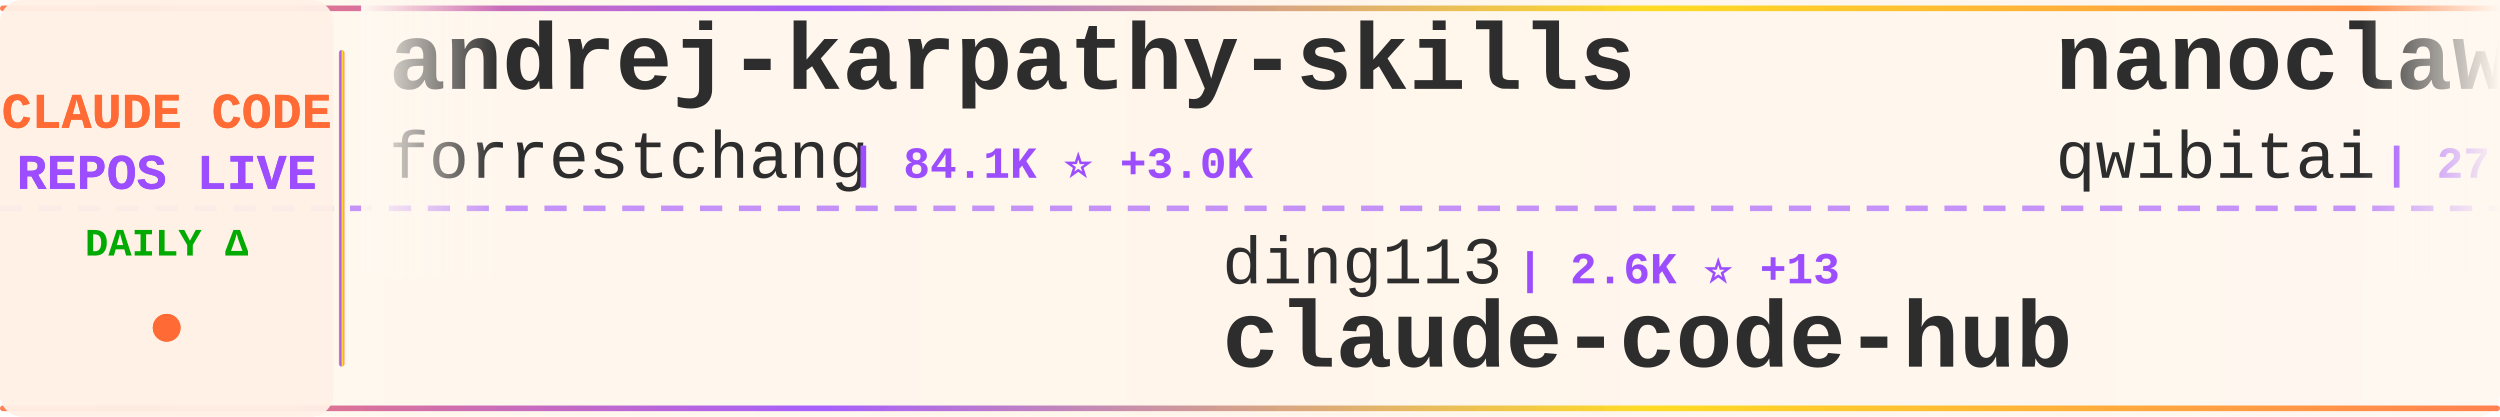
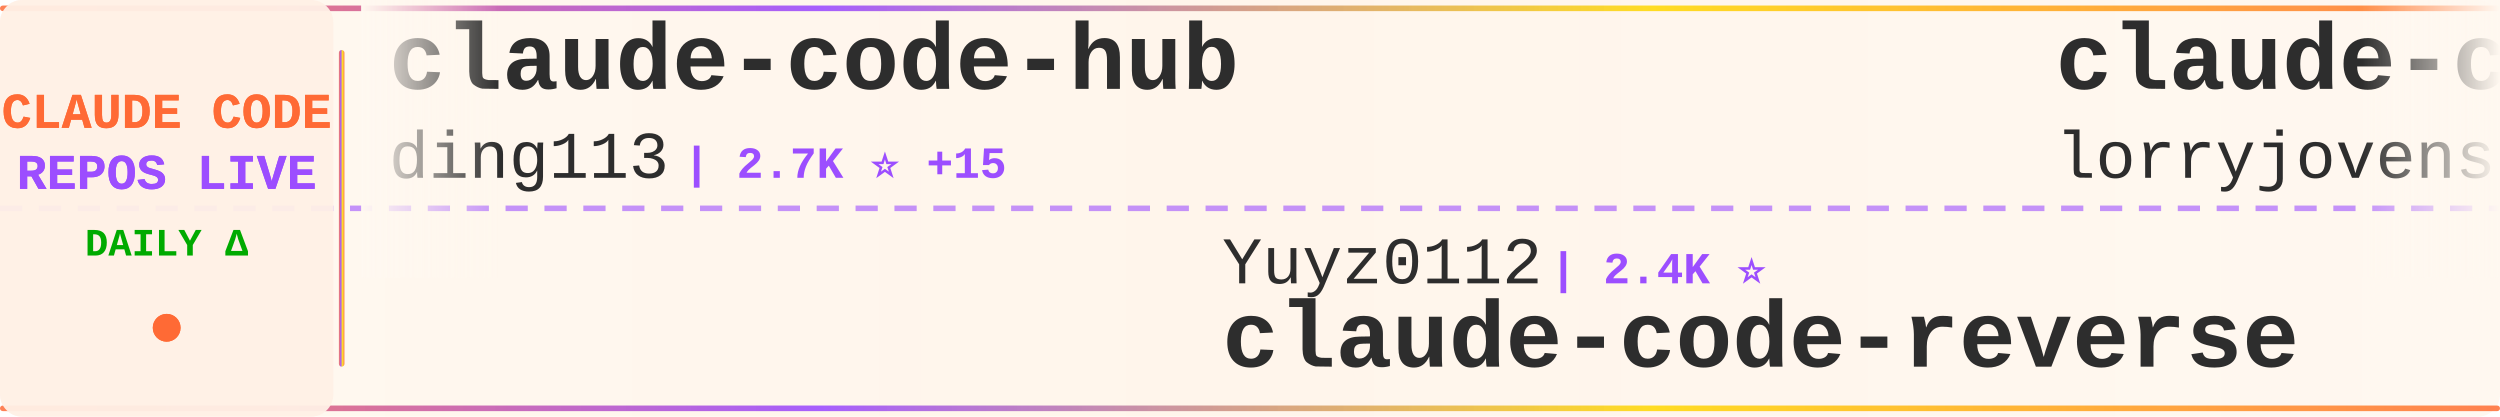
<svg xmlns="http://www.w3.org/2000/svg" width="900" height="150">
  <defs>
    <linearGradient id="tickerBg" x1="0%" y1="0%" x2="100%" y2="0%">
      <stop offset="0%" style="stop-color:#fff8f0;stop-opacity:0.98" />
      <stop offset="50%" style="stop-color:#fff5eb;stop-opacity:1" />
      <stop offset="100%" style="stop-color:#fff8f0;stop-opacity:0.98" />
    </linearGradient>
    <linearGradient id="borderGrad" x1="0%" y1="0%" x2="100%" y2="0%">
      <stop offset="0%" style="stop-color:#FF6B35;stop-opacity:0.85">
        <animate attributeName="stop-opacity" values="0.85;1;0.85" dur="2s" repeatCount="indefinite" />
      </stop>
      <stop offset="33%" style="stop-color:#9C4EFF;stop-opacity:0.9">
        <animate attributeName="stop-opacity" values="0.9;1;0.9" dur="2.2s" repeatCount="indefinite" />
      </stop>
      <stop offset="66%" style="stop-color:#FFD700;stop-opacity:0.85">
        <animate attributeName="stop-opacity" values="0.85;1;0.85" dur="1.8s" repeatCount="indefinite" />
      </stop>
      <stop offset="100%" style="stop-color:#FF6B35;stop-opacity:0.85">
        <animate attributeName="stop-opacity" values="0.85;1;0.85" dur="2s" repeatCount="indefinite" />
      </stop>
    </linearGradient>
    <filter id="textGlow">
      <feGaussianBlur stdDeviation="0.15" result="coloredBlur" />
      <feMerge>
        <feMergeNode in="coloredBlur" />
        <feMergeNode in="SourceGraphic" />
      </feMerge>
    </filter>
    <filter id="metricGlow">
      <feGaussianBlur stdDeviation="0.2" result="coloredBlur" />
      <feMerge>
        <feMergeNode in="coloredBlur" />
        <feMergeNode in="SourceGraphic" />
      </feMerge>
    </filter>
    <linearGradient id="leftFade" x1="0%" y1="0%" x2="100%" y2="0%">
      <stop offset="0%" style="stop-color:#fff8f0;stop-opacity:1" />
      <stop offset="100%" style="stop-color:#fff8f0;stop-opacity:0" />
    </linearGradient>
    <linearGradient id="rightFade" x1="0%" y1="0%" x2="100%" y2="0%">
      <stop offset="0%" style="stop-color:#fff8f0;stop-opacity:0" />
      <stop offset="100%" style="stop-color:#fff8f0;stop-opacity:1" />
    </linearGradient>
  </defs>
  <rect width="900" height="150" fill="url(#tickerBg)" rx="8" />
  <rect x="0" y="2" width="900" height="2" fill="url(#borderGrad)" rx="1" />
  <rect x="0" y="146" width="900" height="2" fill="url(#borderGrad)" rx="1" />
  <line x1="0" y1="75" x2="900" y2="75" stroke="#9C4EFF" stroke-width="2" stroke-dasharray="8 6" opacity="0.6" />
  <rect x="0" y="0" width="120" height="150" fill="#fff0e6" opacity="0.95" rx="8" />
  <text x="60" y="46" font-family="'Courier New', monospace" font-size="18" font-weight="bold" fill="#FF6B35" text-anchor="middle" filter="url(#textGlow)">
    CLAUDE CODE
  </text>
  <text x="60" y="68" font-family="'Courier New', monospace" font-size="18" font-weight="bold" fill="#9C4EFF" text-anchor="middle" filter="url(#textGlow)">
    REPOS LIVE
  </text>
  <text x="60" y="92" font-family="'Courier New', monospace" font-size="14" font-weight="bold" fill="#00aa00" text-anchor="middle">
    DAILY Δ
  </text>
  <circle cx="60" cy="118" r="5" fill="#FF6B35" filter="url(#metricGlow)">
    <animate attributeName="r" values="4;6;4" dur="1.5s" repeatCount="indefinite" />
    <animate attributeName="opacity" values="0.6;1;0.6" dur="1.5s" repeatCount="indefinite" />
  </circle>
  <rect x="122" y="18" width="2" height="114" fill="url(#borderGrad)" rx="1" />
  <clipPath id="tickerClip">
    <rect x="130" y="0" width="770" height="150" />
  </clipPath>
  <g clip-path="url(#tickerClip)">
    <g id="tickerItems">
      <animateTransform attributeName="transform" attributeType="XML" type="translate" from="0 0" to="-3000 0" dur="54s" repeatCount="indefinite" />
      <g transform="translate(0, 0)">
-         <text x="140" y="32" font-family="'Courier New', monospace" font-size="34" font-weight="bold" fill="#2d2d2d">andrej-karpathy-skills</text>
-         <text x="140" y="64" font-family="'Courier New', monospace" font-size="24" font-weight="normal" fill="#2d2d2d" opacity="1.0">forrestchang</text>
-         <text x="306" y="64" font-family="'Courier New', monospace" font-size="16" font-weight="bold" fill="#9C4EFF"> | 84.1K ⭐ +3.0K</text>
+         <text x="140" y="32" font-family="'Courier New', monospace" font-size="34" font-weight="bold" fill="#2d2d2d">claude-code-hub</text>
+         <text x="140" y="64" font-family="'Courier New', monospace" font-size="24" font-weight="normal" fill="#2d2d2d" opacity="1.0">ding113</text>
+         <text x="246" y="64" font-family="'Courier New', monospace" font-size="16" font-weight="bold" fill="#9C4EFF"> | 2.7K ⭐ +15</text>
      </g>
      <g transform="translate(300, 0)">
-         <text x="140" y="102" font-family="'Courier New', monospace" font-size="24" font-weight="normal" fill="#2d2d2d" opacity="1.0">ding113</text>
-         <text x="246" y="102" font-family="'Courier New', monospace" font-size="16" font-weight="bold" fill="#9C4EFF"> | 2.6K ⭐ +13</text>
-         <text x="140" y="132" font-family="'Courier New', monospace" font-size="34" font-weight="bold" fill="#2d2d2d">claude-code-hub</text>
+         <text x="140" y="102" font-family="'Courier New', monospace" font-size="24" font-weight="normal" fill="#2d2d2d" opacity="1.0">Yuyz0112</text>
+         <text x="258" y="102" font-family="'Courier New', monospace" font-size="16" font-weight="bold" fill="#9C4EFF"> | 2.4K ⭐</text>
+         <text x="140" y="132" font-family="'Courier New', monospace" font-size="34" font-weight="bold" fill="#2d2d2d">claude-code-reverse</text>
      </g>
      <g transform="translate(600, 0)">
-         <text x="140" y="32" font-family="'Courier New', monospace" font-size="34" font-weight="bold" fill="#2d2d2d">nanoclaw</text>
-         <text x="140" y="64" font-family="'Courier New', monospace" font-size="24" font-weight="normal" fill="#2d2d2d" opacity="1.0">qwibitai</text>
-         <text x="258" y="64" font-family="'Courier New', monospace" font-size="16" font-weight="bold" fill="#9C4EFF"> | 27.9K ⭐ +100</text>
+         <text x="140" y="32" font-family="'Courier New', monospace" font-size="34" font-weight="bold" fill="#2d2d2d">claude-code-rust</text>
+         <text x="140" y="64" font-family="'Courier New', monospace" font-size="24" font-weight="normal" fill="#2d2d2d" opacity="1.0">lorryjovens-hub</text>
+         <text x="342" y="64" font-family="'Courier New', monospace" font-size="16" font-weight="bold" fill="#9C4EFF"> | 1.5K ⭐ +12</text>
      </g>
      <g transform="translate(900, 0)">
-         <text x="140" y="102" font-family="'Courier New', monospace" font-size="24" font-weight="normal" fill="#2d2d2d" opacity="1.0">Yeachan-Heo</text>
-         <text x="294" y="102" font-family="'Courier New', monospace" font-size="16" font-weight="bold" fill="#9C4EFF"> | 31.2K ⭐ +177</text>
-         <text x="140" y="132" font-family="'Courier New', monospace" font-size="34" font-weight="bold" fill="#2d2d2d">oh-my-claudecode</text>
+         <text x="140" y="102" font-family="'Courier New', monospace" font-size="24" font-weight="normal" fill="#2d2d2d" opacity="1.0">kodu-ai</text>
+         <text x="246" y="102" font-family="'Courier New', monospace" font-size="16" font-weight="bold" fill="#9C4EFF"> | 5.3K ⭐</text>
+         <text x="140" y="132" font-family="'Courier New', monospace" font-size="34" font-weight="bold" fill="#2d2d2d">claude-coder</text>
      </g>
      <g transform="translate(1200, 0)">
-         <text x="140" y="32" font-family="'Courier New', monospace" font-size="34" font-weight="bold" fill="#2d2d2d">claude-code-source-code</text>
-         <text x="140" y="64" font-family="'Courier New', monospace" font-size="24" font-weight="normal" fill="#2d2d2d" opacity="1.0">777genius</text>
-         <text x="270" y="64" font-family="'Courier New', monospace" font-size="16" font-weight="bold" fill="#9C4EFF"> | 899 ⭐</text>
+         <text x="140" y="32" font-family="'Courier New', monospace" font-size="34" font-weight="bold" fill="#2d2d2d">learn-claude-code</text>
+         <text x="140" y="64" font-family="'Courier New', monospace" font-size="24" font-weight="normal" fill="#2d2d2d" opacity="1.0">shareAI-lab</text>
+         <text x="294" y="64" font-family="'Courier New', monospace" font-size="16" font-weight="bold" fill="#9C4EFF"> | 56.5K ⭐ +193</text>
      </g>
      <g transform="translate(1500, 0)">
-         <text x="140" y="102" font-family="'Courier New', monospace" font-size="24" font-weight="normal" fill="#2d2d2d" opacity="1.0">Windy3f3f3f3f</text>
-         <text x="318" y="102" font-family="'Courier New', monospace" font-size="16" font-weight="bold" fill="#9C4EFF"> | 997 ⭐ +9</text>
-         <text x="140" y="132" font-family="'Courier New', monospace" font-size="34" font-weight="bold" fill="#2d2d2d">claude-code-from-scratch</text>
+         <text x="140" y="102" font-family="'Courier New', monospace" font-size="24" font-weight="normal" fill="#2d2d2d" opacity="1.0">Maciek-roboblog</text>
+         <text x="342" y="102" font-family="'Courier New', monospace" font-size="16" font-weight="bold" fill="#9C4EFF"> | 7.8K ⭐ +16</text>
+         <text x="140" y="132" font-family="'Courier New', monospace" font-size="34" font-weight="bold" fill="#2d2d2d">Claude-Code-Usage-Monito...</text>
      </g>
      <g transform="translate(1800, 0)">
-         <text x="140" y="32" font-family="'Courier New', monospace" font-size="34" font-weight="bold" fill="#2d2d2d">Claude-Code-x-OpenClaw-G...</text>
-         <text x="140" y="64" font-family="'Courier New', monospace" font-size="24" font-weight="normal" fill="#2d2d2d" opacity="1.0">KimYx0207</text>
-         <text x="270" y="64" font-family="'Courier New', monospace" font-size="16" font-weight="bold" fill="#9C4EFF"> | 3.5K ⭐ +15</text>
+         <text x="140" y="32" font-family="'Courier New', monospace" font-size="34" font-weight="bold" fill="#2d2d2d">ralph</text>
+         <text x="140" y="64" font-family="'Courier New', monospace" font-size="24" font-weight="normal" fill="#2d2d2d" opacity="1.0">snarktank</text>
+         <text x="270" y="64" font-family="'Courier New', monospace" font-size="16" font-weight="bold" fill="#9C4EFF"> | 17.8K ⭐ +35</text>
      </g>
      <g transform="translate(2100, 0)">
-         <text x="140" y="102" font-family="'Courier New', monospace" font-size="24" font-weight="normal" fill="#2d2d2d" opacity="1.0">anthropics</text>
-         <text x="282" y="102" font-family="'Courier New', monospace" font-size="16" font-weight="bold" fill="#9C4EFF"> | 7.3K ⭐ +11</text>
-         <text x="140" y="132" font-family="'Courier New', monospace" font-size="34" font-weight="bold" fill="#2d2d2d">claude-code-action</text>
+         <text x="140" y="102" font-family="'Courier New', monospace" font-size="24" font-weight="normal" fill="#2d2d2d" opacity="1.0">feiskyer</text>
+         <text x="258" y="102" font-family="'Courier New', monospace" font-size="16" font-weight="bold" fill="#9C4EFF"> | 1.5K ⭐ +3</text>
+         <text x="140" y="132" font-family="'Courier New', monospace" font-size="34" font-weight="bold" fill="#2d2d2d">claude-code-settings</text>
      </g>
      <g transform="translate(2400, 0)">
-         <text x="140" y="32" font-family="'Courier New', monospace" font-size="34" font-weight="bold" fill="#2d2d2d">claude-plugins-official</text>
-         <text x="140" y="64" font-family="'Courier New', monospace" font-size="24" font-weight="normal" fill="#2d2d2d" opacity="1.0">anthropics</text>
-         <text x="282" y="64" font-family="'Courier New', monospace" font-size="16" font-weight="bold" fill="#9C4EFF"> | 17.8K ⭐ +74</text>
+         <text x="140" y="32" font-family="'Courier New', monospace" font-size="34" font-weight="bold" fill="#2d2d2d">Auto-claude-code-researc...</text>
+         <text x="140" y="64" font-family="'Courier New', monospace" font-size="24" font-weight="normal" fill="#2d2d2d" opacity="1.0">wanshuiyin</text>
+         <text x="282" y="64" font-family="'Courier New', monospace" font-size="16" font-weight="bold" fill="#9C4EFF"> | 7.5K ⭐ +65</text>
      </g>
      <g transform="translate(2700, 0)">
-         <text x="140" y="102" font-family="'Courier New', monospace" font-size="24" font-weight="normal" fill="#2d2d2d" opacity="1.0">eyaltoledano</text>
-         <text x="306" y="102" font-family="'Courier New', monospace" font-size="16" font-weight="bold" fill="#9C4EFF"> | 26.8K ⭐ +18</text>
-         <text x="140" y="132" font-family="'Courier New', monospace" font-size="34" font-weight="bold" fill="#2d2d2d">claude-task-master</text>
+         <text x="140" y="102" font-family="'Courier New', monospace" font-size="24" font-weight="normal" fill="#2d2d2d" opacity="1.0">1rgs</text>
+         <text x="210" y="102" font-family="'Courier New', monospace" font-size="16" font-weight="bold" fill="#9C4EFF"> | 3.5K ⭐ +7</text>
+         <text x="140" y="132" font-family="'Courier New', monospace" font-size="34" font-weight="bold" fill="#2d2d2d">claude-code-proxy</text>
      </g>
      <g transform="translate(3000, 0)">
-         <text x="140" y="32" font-family="'Courier New', monospace" font-size="34" font-weight="bold" fill="#2d2d2d">andrej-karpathy-skills</text>
-         <text x="140" y="64" font-family="'Courier New', monospace" font-size="24" font-weight="normal" fill="#2d2d2d" opacity="1.0">forrestchang</text>
-         <text x="306" y="64" font-family="'Courier New', monospace" font-size="16" font-weight="bold" fill="#9C4EFF"> | 84.1K ⭐ +3.0K</text>
+         <text x="140" y="32" font-family="'Courier New', monospace" font-size="34" font-weight="bold" fill="#2d2d2d">claude-code-hub</text>
+         <text x="140" y="64" font-family="'Courier New', monospace" font-size="24" font-weight="normal" fill="#2d2d2d" opacity="1.0">ding113</text>
+         <text x="246" y="64" font-family="'Courier New', monospace" font-size="16" font-weight="bold" fill="#9C4EFF"> | 2.7K ⭐ +15</text>
      </g>
      <g transform="translate(3300, 0)">
-         <text x="140" y="102" font-family="'Courier New', monospace" font-size="24" font-weight="normal" fill="#2d2d2d" opacity="1.0">ding113</text>
-         <text x="246" y="102" font-family="'Courier New', monospace" font-size="16" font-weight="bold" fill="#9C4EFF"> | 2.6K ⭐ +13</text>
-         <text x="140" y="132" font-family="'Courier New', monospace" font-size="34" font-weight="bold" fill="#2d2d2d">claude-code-hub</text>
+         <text x="140" y="102" font-family="'Courier New', monospace" font-size="24" font-weight="normal" fill="#2d2d2d" opacity="1.0">Yuyz0112</text>
+         <text x="258" y="102" font-family="'Courier New', monospace" font-size="16" font-weight="bold" fill="#9C4EFF"> | 2.4K ⭐</text>
+         <text x="140" y="132" font-family="'Courier New', monospace" font-size="34" font-weight="bold" fill="#2d2d2d">claude-code-reverse</text>
      </g>
      <g transform="translate(3600, 0)">
-         <text x="140" y="32" font-family="'Courier New', monospace" font-size="34" font-weight="bold" fill="#2d2d2d">nanoclaw</text>
-         <text x="140" y="64" font-family="'Courier New', monospace" font-size="24" font-weight="normal" fill="#2d2d2d" opacity="1.0">qwibitai</text>
-         <text x="258" y="64" font-family="'Courier New', monospace" font-size="16" font-weight="bold" fill="#9C4EFF"> | 27.9K ⭐ +100</text>
+         <text x="140" y="32" font-family="'Courier New', monospace" font-size="34" font-weight="bold" fill="#2d2d2d">claude-code-rust</text>
+         <text x="140" y="64" font-family="'Courier New', monospace" font-size="24" font-weight="normal" fill="#2d2d2d" opacity="1.0">lorryjovens-hub</text>
+         <text x="342" y="64" font-family="'Courier New', monospace" font-size="16" font-weight="bold" fill="#9C4EFF"> | 1.5K ⭐ +12</text>
      </g>
      <g transform="translate(3900, 0)">
-         <text x="140" y="102" font-family="'Courier New', monospace" font-size="24" font-weight="normal" fill="#2d2d2d" opacity="1.0">Yeachan-Heo</text>
-         <text x="294" y="102" font-family="'Courier New', monospace" font-size="16" font-weight="bold" fill="#9C4EFF"> | 31.2K ⭐ +177</text>
-         <text x="140" y="132" font-family="'Courier New', monospace" font-size="34" font-weight="bold" fill="#2d2d2d">oh-my-claudecode</text>
+         <text x="140" y="102" font-family="'Courier New', monospace" font-size="24" font-weight="normal" fill="#2d2d2d" opacity="1.0">kodu-ai</text>
+         <text x="246" y="102" font-family="'Courier New', monospace" font-size="16" font-weight="bold" fill="#9C4EFF"> | 5.3K ⭐</text>
+         <text x="140" y="132" font-family="'Courier New', monospace" font-size="34" font-weight="bold" fill="#2d2d2d">claude-coder</text>
      </g>
    </g>
  </g>
  <rect x="130" y="0" width="50" height="100" fill="url(#leftFade)" />
  <rect x="850" y="0" width="50" height="100" fill="url(#rightFade)" />
</svg>
